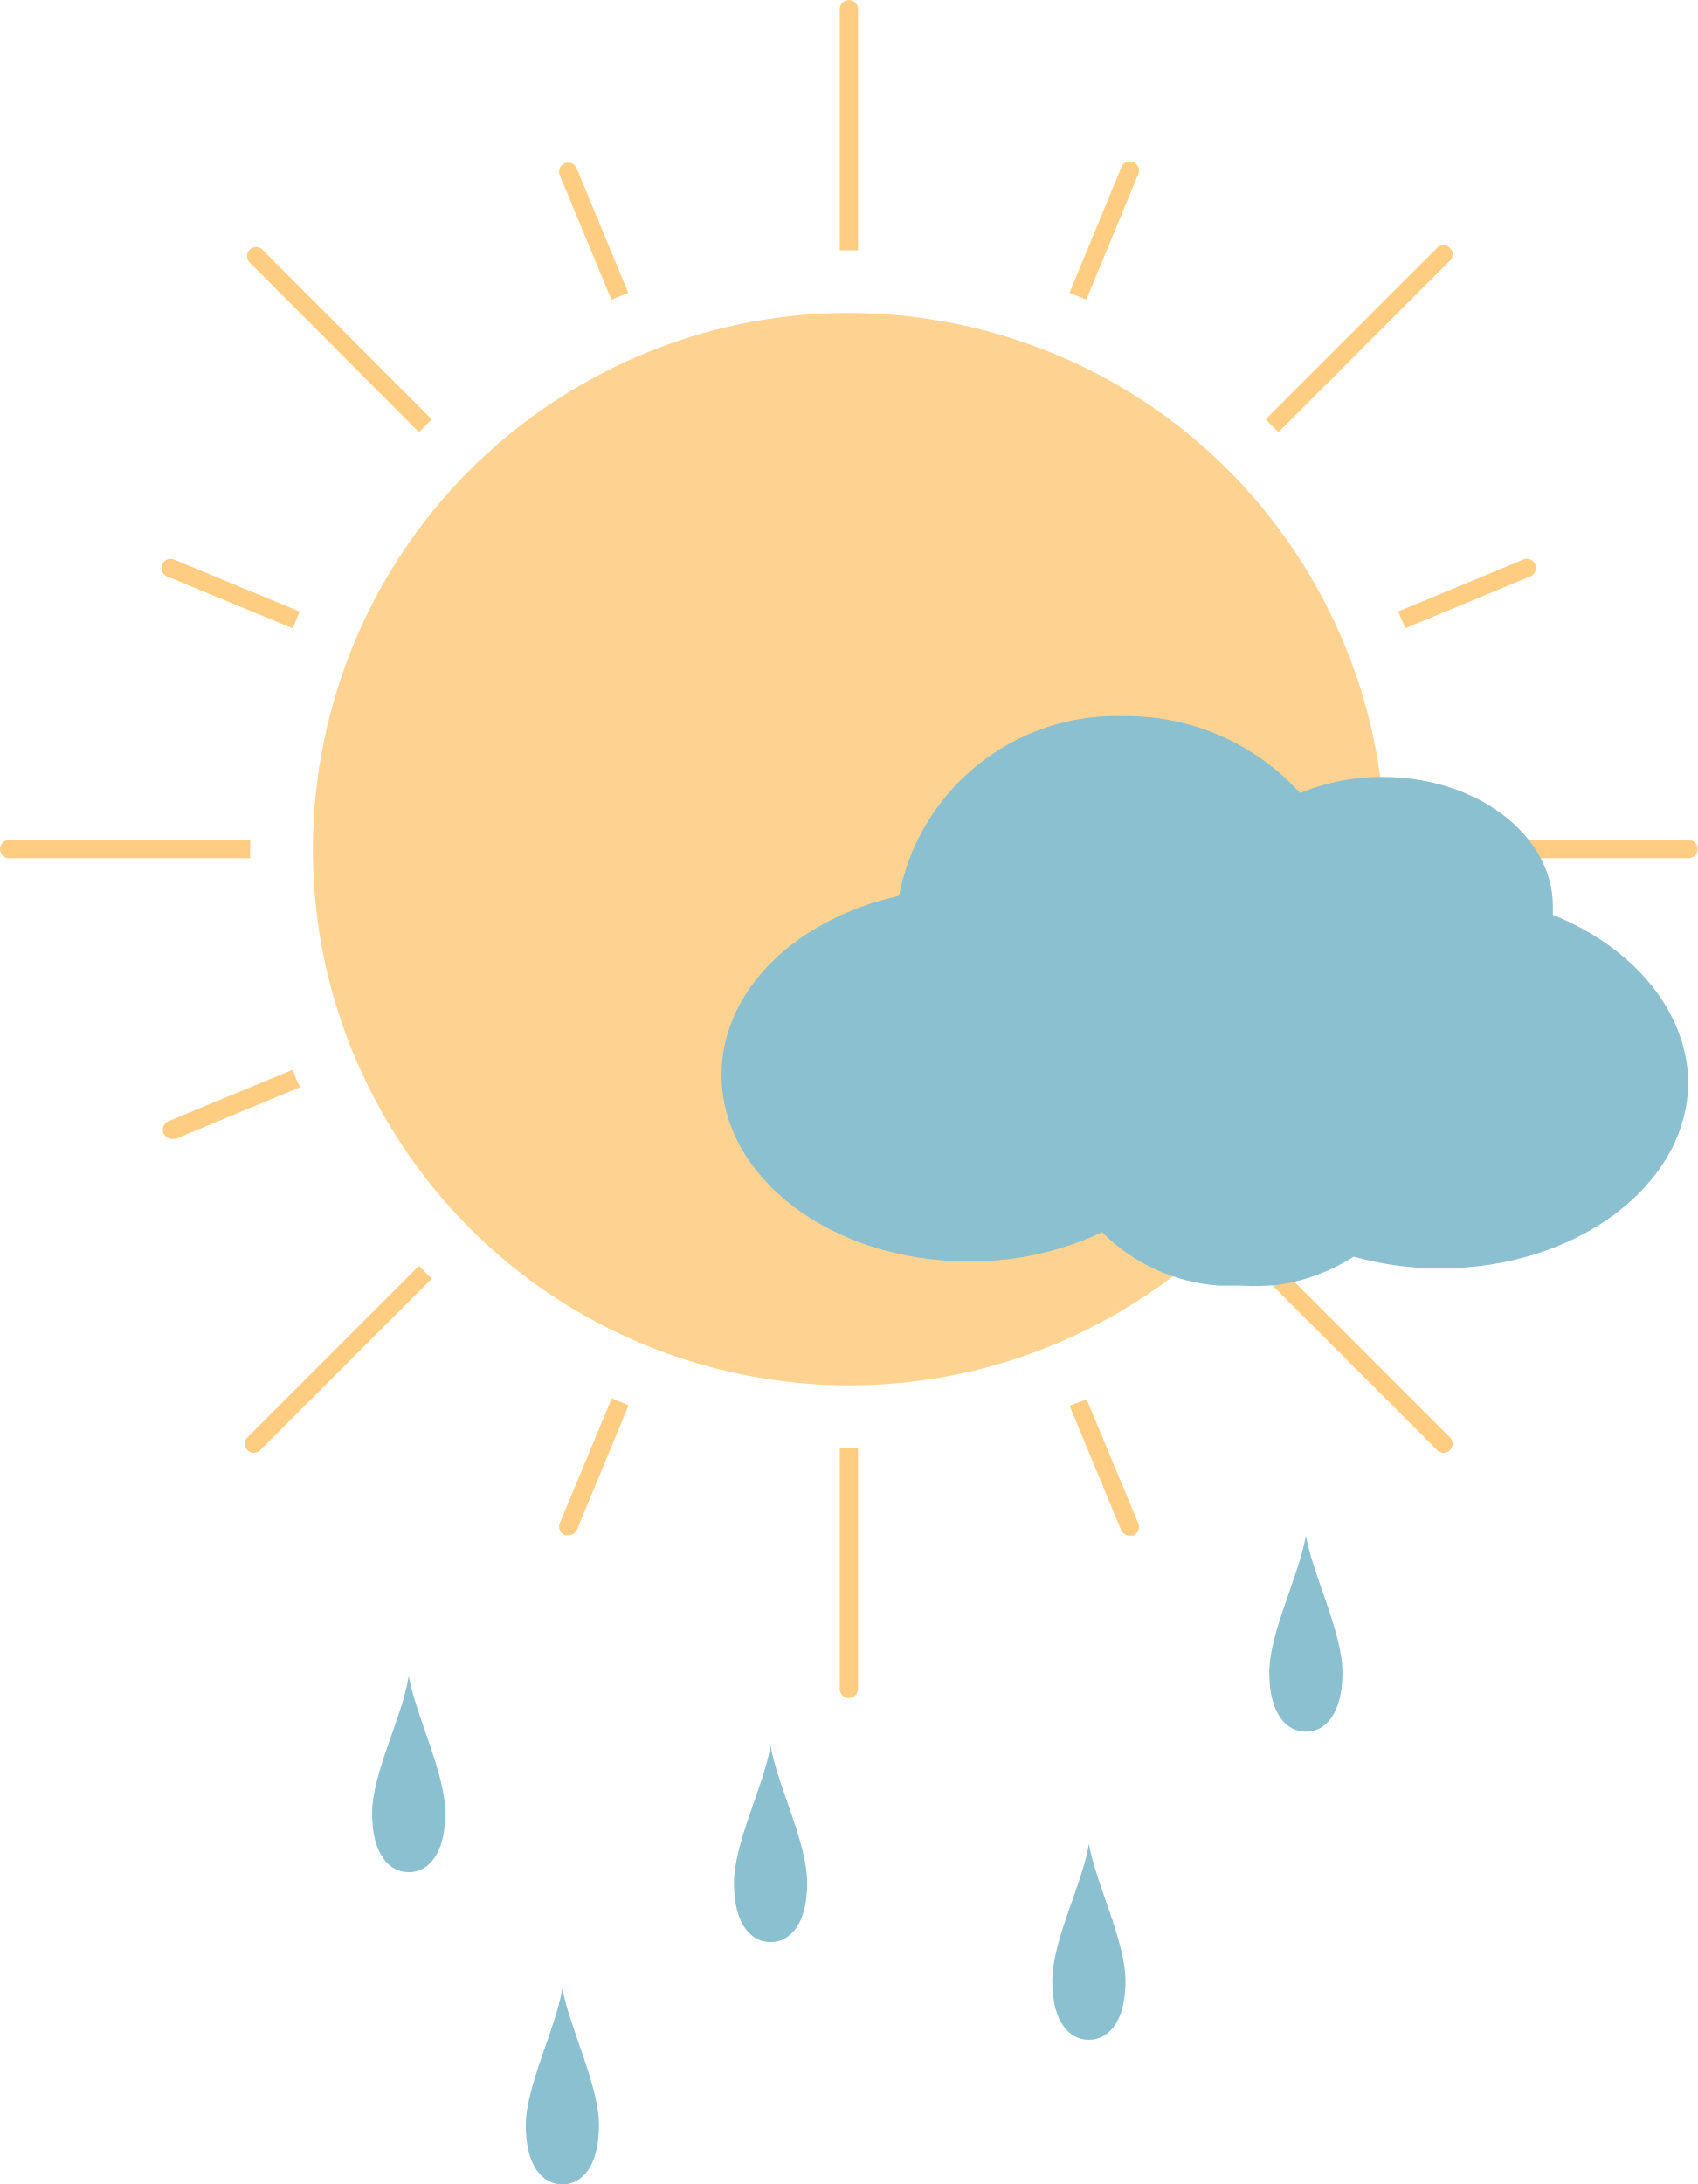
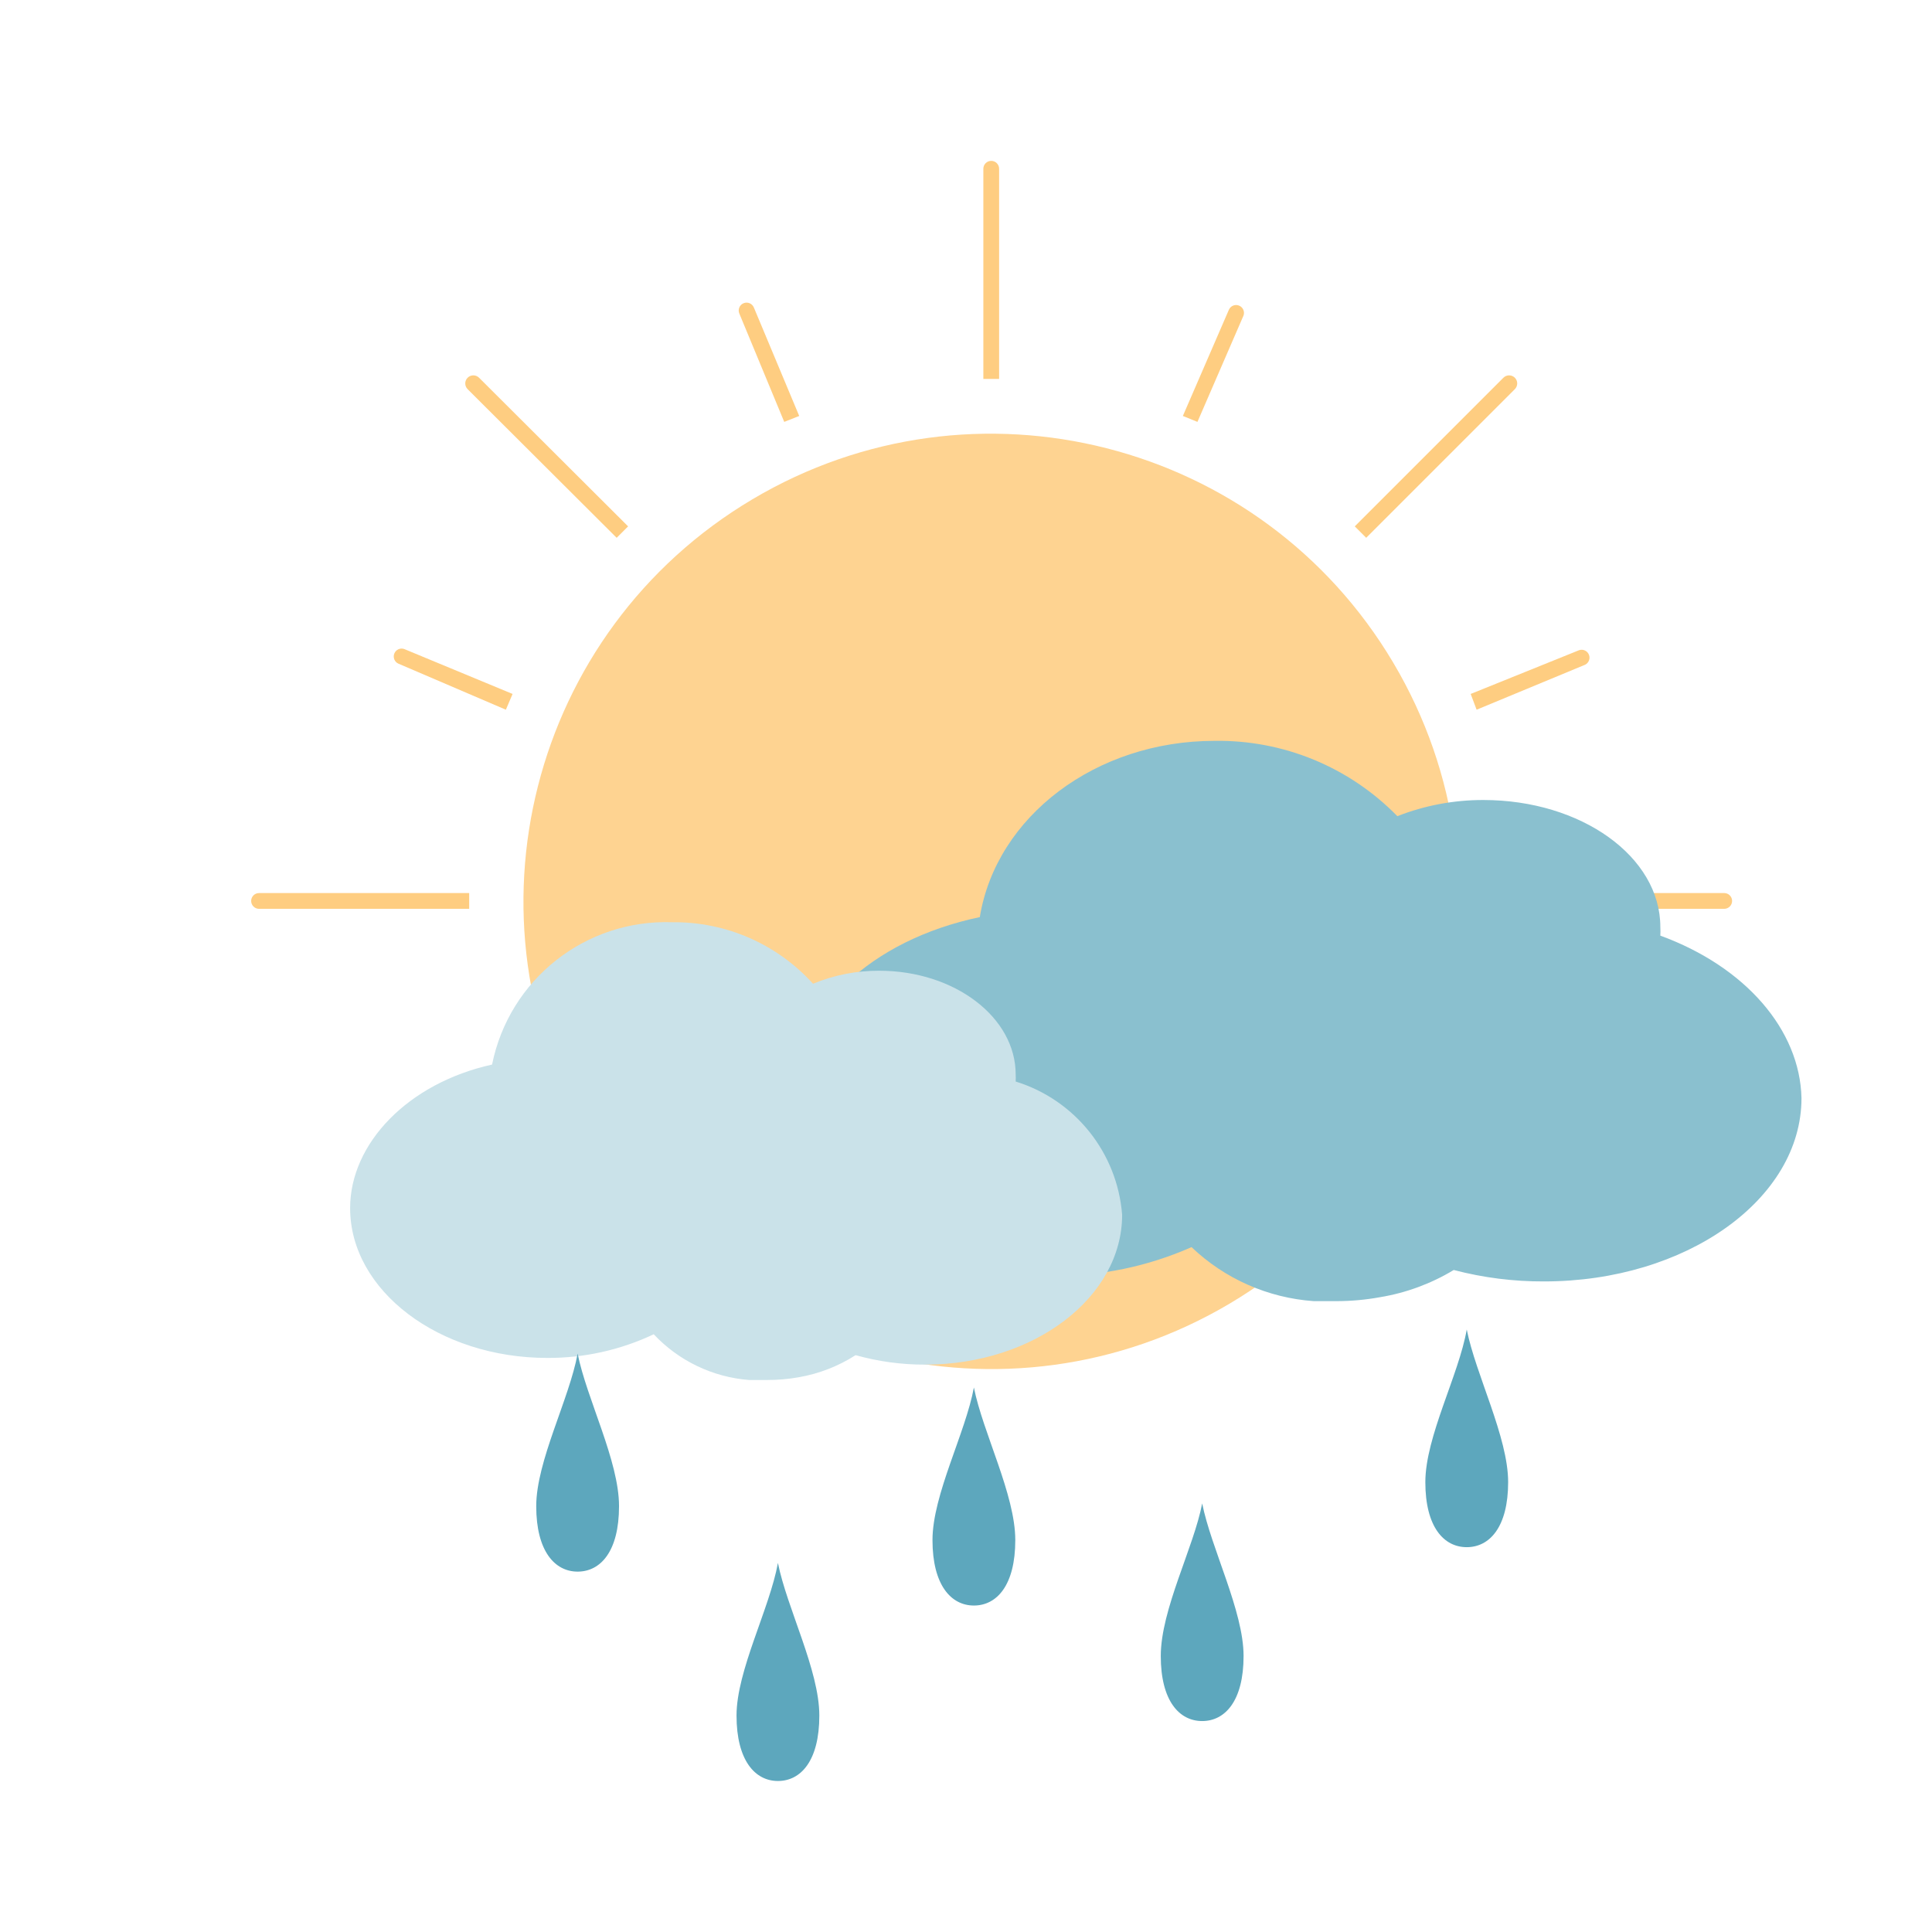
- <svg xmlns="http://www.w3.org/2000/svg" viewBox="0 0 46.4 59.68">
-   <path d="M34.69,45.71c0,1.11.46,1.61,1,1.61s1-.5,1-1.61-.8-2.64-1-3.75C35.5,43.08,34.69,44.6,34.69,45.71Z" style="fill:#8ac0cf" />
-   <path d="M28.76,54.14c0,1.11.46,1.6,1,1.6s1-.5,1-1.6-.8-2.64-1-3.75C29.58,51.5,28.76,53,28.76,54.14Z" style="fill:#8ac0cf" />
-   <path d="M20.06,51.46c0,1.11.46,1.61,1,1.61s1-.5,1-1.61-.8-2.64-1-3.75C20.87,48.82,20.06,50.35,20.06,51.46Z" style="fill:#8ac0cf" />
-   <path d="M14.37,58.08c0,1.11.46,1.61,1,1.61s1-.5,1-1.61-.8-2.64-1-3.75C15.19,55.44,14.37,57,14.37,58.08Z" style="fill:#8ac0cf" />
-   <path d="M10.17,49.55c0,1.11.46,1.61,1,1.61s1-.5,1-1.61-.8-2.64-1-3.75C11,46.92,10.17,48.45,10.17,49.55Z" style="fill:#8ac0cf" />
-   <circle cx="23.2" cy="23.2" r="14.65" transform="translate(-8.59 15.1) rotate(-30.7)" style="fill:#fed391" />
-   <path d="M11.45,11.81l.35-.35L7.15,6.8a.25.25,0,0,0-.35.35Z" style="fill:#fecd81" />
-   <path d="M15.44,4.46a.25.25,0,0,0-.14.33l1.41,3.4L17.17,8l-1.41-3.4A.25.25,0,0,0,15.44,4.46Z" style="fill:#fecd81" />
-   <path d="M23.2,0a.25.25,0,0,0-.25.25V6.84h.5V.25A.25.25,0,0,0,23.2,0Z" style="fill:#fecd81" />
-   <path d="M8,17.17l.19-.46L4.78,15.3a.25.25,0,1,0-.19.46Z" style="fill:#fecd81" />
-   <path d="M38.4,17.17l3.4-1.41a.25.25,0,1,0-.19-.46l-3.4,1.41C38.28,16.86,38.34,17,38.4,17.17Z" style="fill:#fecd81" />
-   <path d="M6.84,22.95H.25a.25.25,0,0,0,0,.5H6.84C6.83,23.28,6.84,23.12,6.84,22.95Z" style="fill:#fecd81" />
-   <path d="M39.6,7.15a.25.25,0,1,0-.35-.35l-4.66,4.66.35.35Z" style="fill:#fecd81" />
-   <path d="M31.1,4.78a.25.25,0,1,0-.46-.19L29.23,8l.46.19Z" style="fill:#fecd81" />
-   <path d="M46.15,22.95H39.56c0,.17,0,.33,0,.5h6.59a.25.25,0,0,0,0-.5Z" style="fill:#fecd81" />
-   <path d="M34.94,34.59l-.35.35,4.66,4.66a.25.25,0,1,0,.35-.35Z" style="fill:#fecd81" />
-   <path d="M38.41,29.23l-.19.46,3.4,1.41.1,0a.25.25,0,0,0,.1-.48Z" style="fill:#fecd81" />
-   <path d="M8,29.23l-3.4,1.41a.25.25,0,0,0,.1.48l.1,0,3.4-1.41C8.11,29.54,8.05,29.38,8,29.23Z" style="fill:#fecd81" />
-   <path d="M29.23,38.41l1.41,3.4a.25.25,0,0,0,.23.15l.1,0a.25.25,0,0,0,.14-.33l-1.41-3.39Z" style="fill:#fecd81" />
-   <path d="M6.79,39.25a.25.25,0,1,0,.35.35l4.66-4.66-.35-.35Z" style="fill:#fecd81" />
-   <path d="M15.3,41.62a.25.25,0,0,0,.14.33l.1,0a.25.25,0,0,0,.23-.15l1.41-3.4-.46-.19Z" style="fill:#fecd81" />
-   <path d="M22.95,46.15a.25.25,0,0,0,.5,0V39.56h-.5Z" style="fill:#fecd81" />
-   <path d="M42.44,25c0-.08,0-.16,0-.24,0-1.95-2.09-3.53-4.65-3.53a5.85,5.85,0,0,0-2.26.44,6.38,6.38,0,0,0-4.8-2.1,6.05,6.05,0,0,0-6.16,4.91c-2.87.64-4.85,2.62-4.85,4.89,0,2.81,3,5.1,6.77,5.1a8.41,8.41,0,0,0,3.63-.8,5,5,0,0,0,3.2,1.46l.6,0A6.05,6.05,0,0,0,35,35.1,5.29,5.29,0,0,0,37,34.34a8.7,8.7,0,0,0,2.37.32c3.73,0,6.77-2.29,6.77-5.1C46.11,27.66,44.68,25.9,42.44,25Z" style="fill:#8ac0cf" />
+ <svg xmlns="http://www.w3.org/2000/svg" viewBox="0 0 49 49">
+   <circle cx="25.14" cy="22.86" r="11.86" transform="translate(-8.15 16.04) rotate(-30.7)" style="fill:#fed391" />
+   <path d="M15.64,13.64l.29-.29L12.15,9.58a.2.2,0,1,0-.29.29Z" style="fill:#fecd81" />
+   <path d="M18.86,7.69a.2.2,0,0,0-.11.26l1.14,2.75.38-.15L19.12,7.8A.2.2,0,0,0,18.86,7.69Z" style="fill:#fecd81" />
+   <path d="M25.14,4.08a.2.2,0,0,0-.2.2V9.61h.4V4.28A.2.2,0,0,0,25.14,4.08Z" style="fill:#fecd81" />
+   <path d="M12.83,18,13,17.6l-2.75-1.14a.2.2,0,0,0-.15.37Z" style="fill:#fecd81" />
+   <path d="M37.45,18l2.75-1.14a.2.2,0,0,0-.15-.37L37.3,17.6Z" style="fill:#fecd81" />
+   <path d="M11.9,22.65H6.57a.2.2,0,0,0,0,.4H11.9C11.9,22.92,11.9,22.79,11.9,22.65Z" style="fill:#fecd81" />
+   <path d="M38.42,9.87a.2.2,0,1,0-.29-.29l-3.77,3.77.29.29Z" style="fill:#fecd81" />
+   <path d="M31.54,8a.2.2,0,0,0-.37-.15L30,10.55l.37.15Z" style="fill:#fecd81" />
+   <path d="M43.72,22.65H38.39c0,.14,0,.27,0,.4h5.34a.2.2,0,0,0,0-.4Z" style="fill:#fecd81" />
+   <path d="M42.11,23.73a2,2,0,0,0,0-.22c0-1.78-2-3.22-4.49-3.22a5.94,5.94,0,0,0-2.18.41,6.34,6.34,0,0,0-4.64-1.91c-3,0-5.53,1.91-5.95,4.47-2.77.58-4.68,2.39-4.68,4.45,0,2.56,2.93,4.65,6.54,4.65a8.54,8.54,0,0,0,3.51-.73A5,5,0,0,0,33.32,33l.58,0A6.2,6.2,0,0,0,35,32.9a5.28,5.28,0,0,0,1.87-.69,8.88,8.88,0,0,0,2.29.29c3.6,0,6.53-2.08,6.53-4.65C45.65,26.12,44.27,24.52,42.11,23.73Z" style="fill:#8ac0cf" />
+   <path d="M25.76,27.43a1.79,1.79,0,0,0,0-.18c0-1.45-1.55-2.63-3.46-2.63a4.34,4.34,0,0,0-1.68.33,4.74,4.74,0,0,0-3.57-1.56A4.5,4.5,0,0,0,12.48,27c-2.13.47-3.6,2-3.6,3.64,0,2.1,2.26,3.8,5,3.8a6.24,6.24,0,0,0,2.7-.6A3.71,3.71,0,0,0,19,35l.45,0a4.49,4.49,0,0,0,.81-.07,3.92,3.92,0,0,0,1.44-.56,6.45,6.45,0,0,0,1.76.24c2.77,0,5-1.71,5-3.8A3.85,3.85,0,0,0,25.76,27.43Z" style="fill:#cae2e9" />
+   <path d="M36.15,37.59c0,1.14.47,1.65,1.05,1.65s1.05-.51,1.05-1.65-.82-2.72-1.05-3.87C37,34.87,36.15,36.44,36.15,37.59Z" style="fill:#5da7bd" />
+   <path d="M29.44,42c0,1.14.47,1.65,1.05,1.65s1.05-.51,1.05-1.65-.82-2.72-1.05-3.87C30.28,39.24,29.44,40.82,29.44,42Z" style="fill:#5da7bd" />
+   <path d="M23.65,39.06c0,1.14.47,1.66,1.05,1.66s1.05-.51,1.05-1.66-.82-2.72-1.05-3.87C24.49,36.34,23.65,37.91,23.65,39.06Z" style="fill:#5da7bd" />
+   <path d="M18.68,43.51c0,1.14.47,1.66,1.05,1.66s1.05-.51,1.05-1.66-.82-2.72-1.05-3.87C19.52,40.8,18.68,42.37,18.68,43.51Z" style="fill:#5da7bd" />
+   <path d="M13.6,38.2c0,1.14.47,1.66,1.05,1.66s1.05-.51,1.05-1.66-.82-2.72-1.05-3.87C14.44,35.48,13.6,37.06,13.6,38.2Z" style="fill:#5da7bd" />
+   <rect width="49" height="49" style="fill:none" />
</svg>
